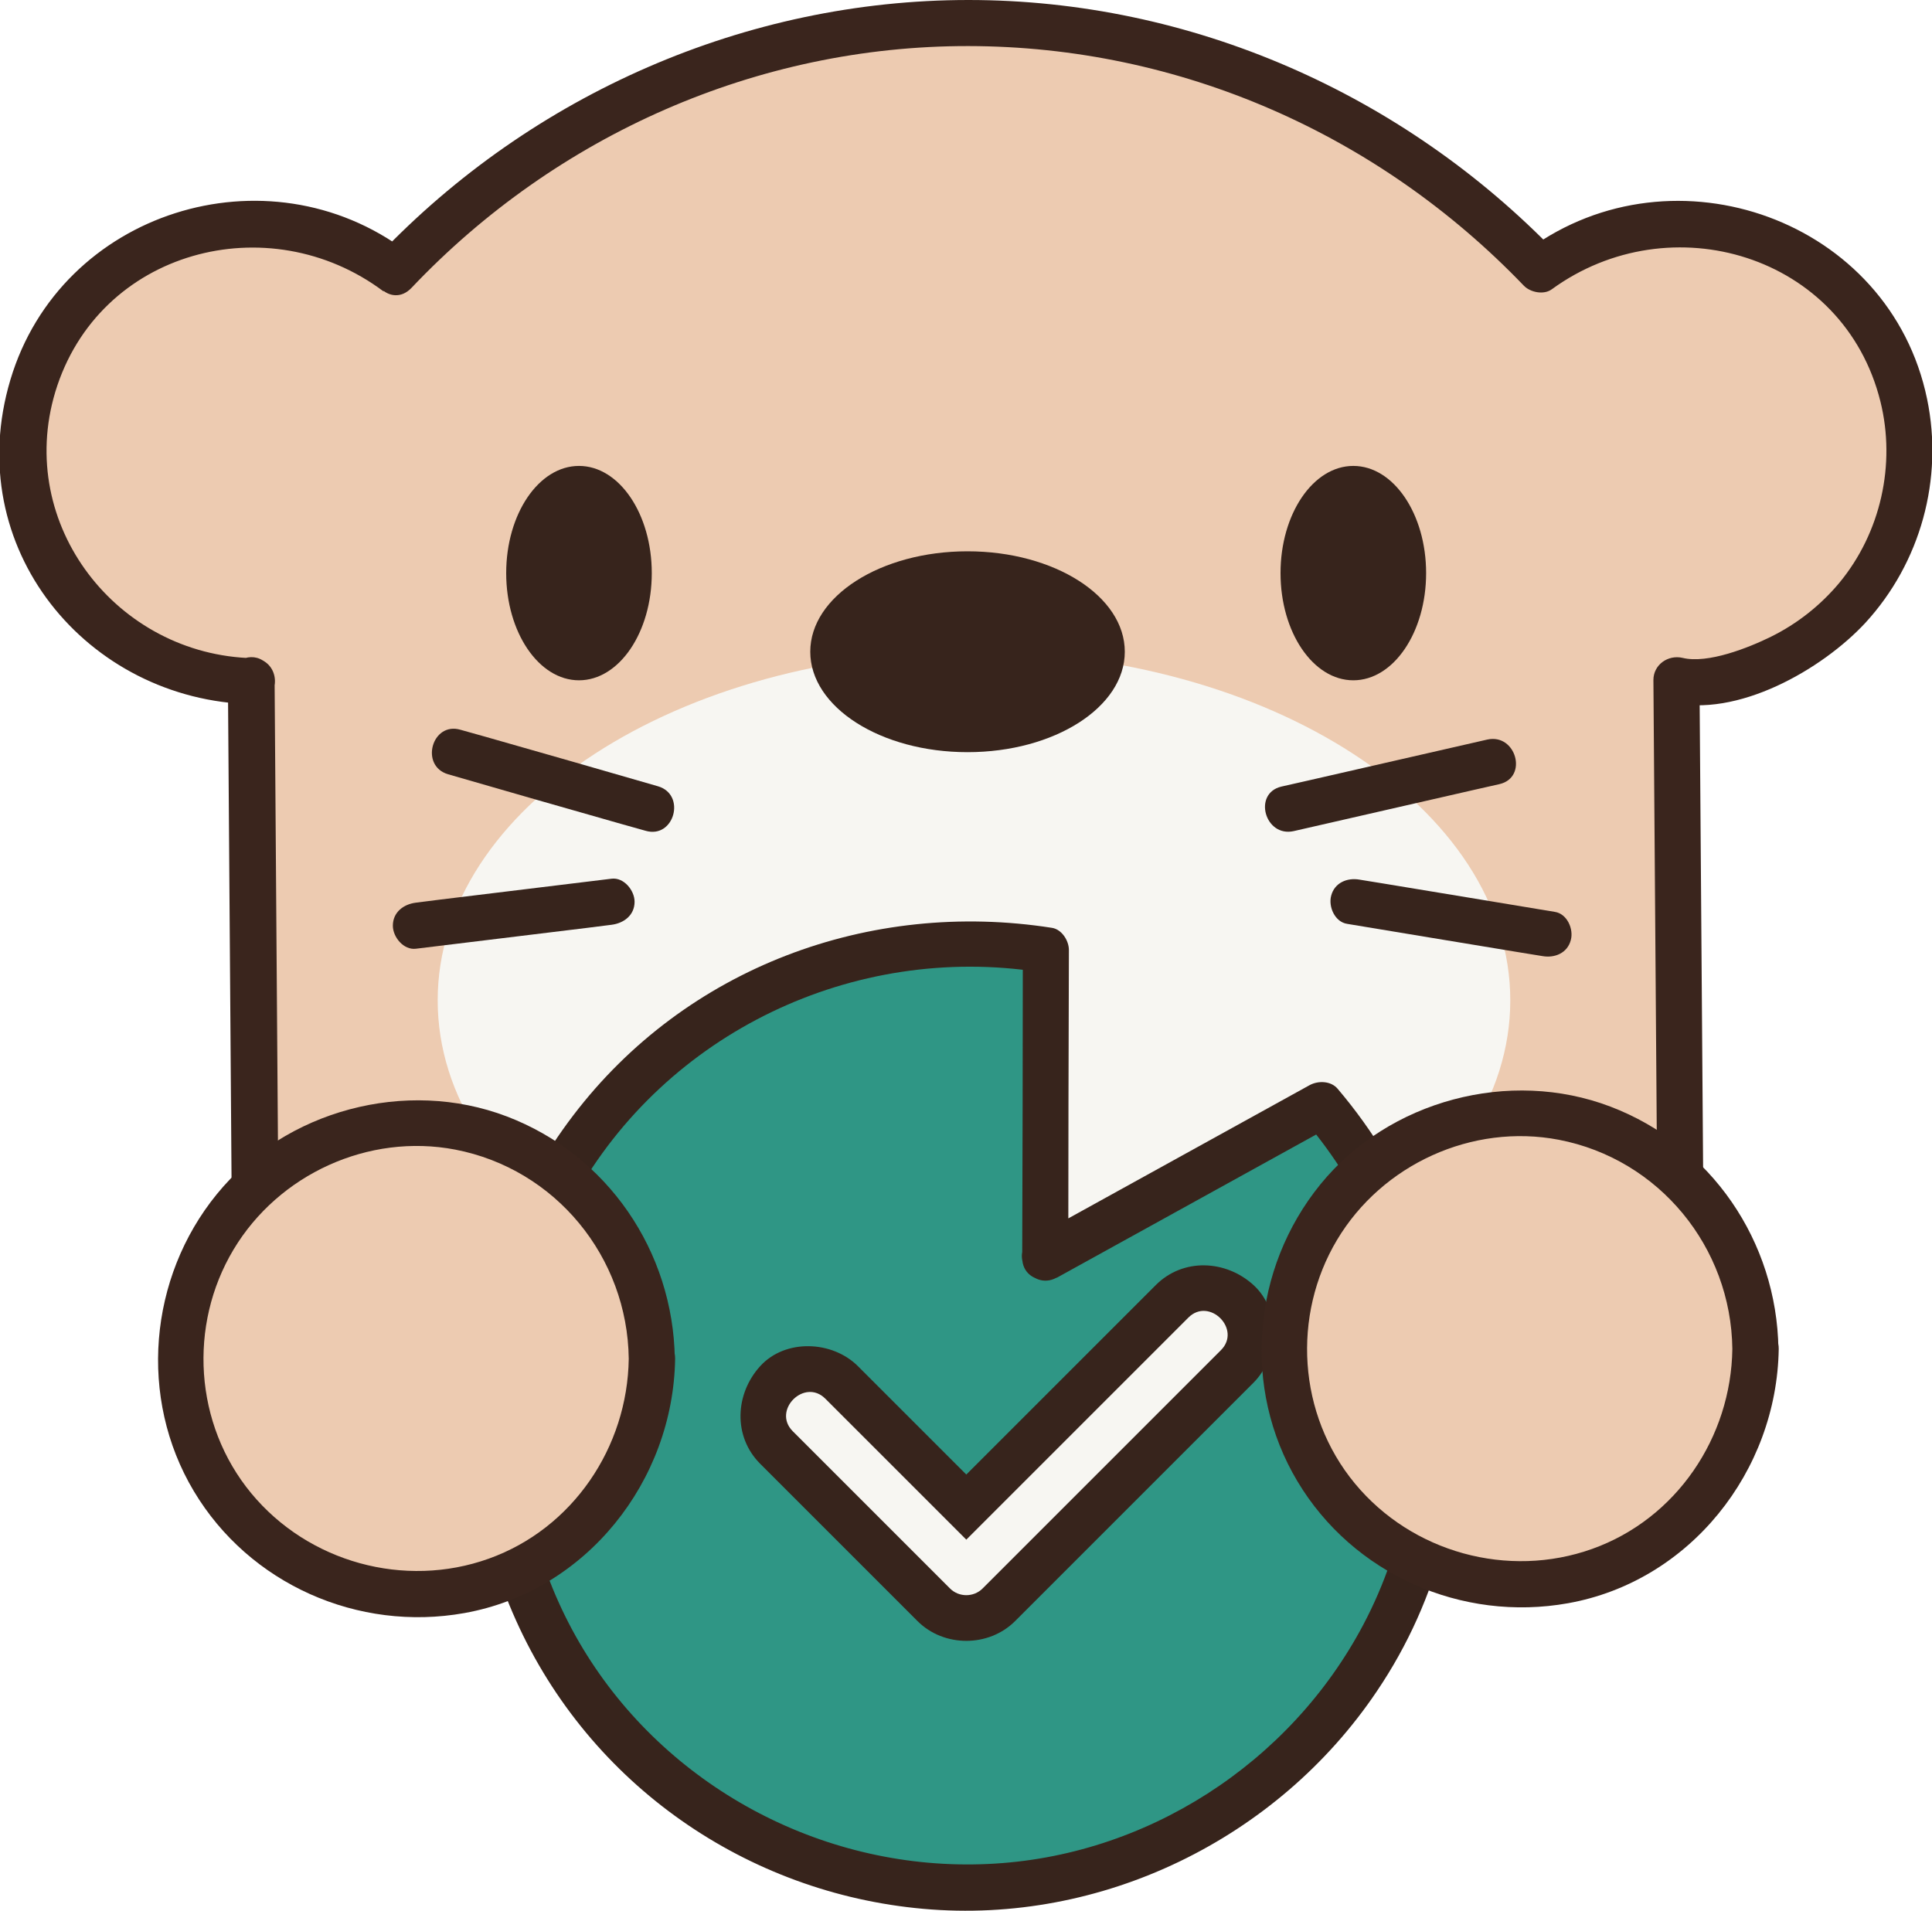
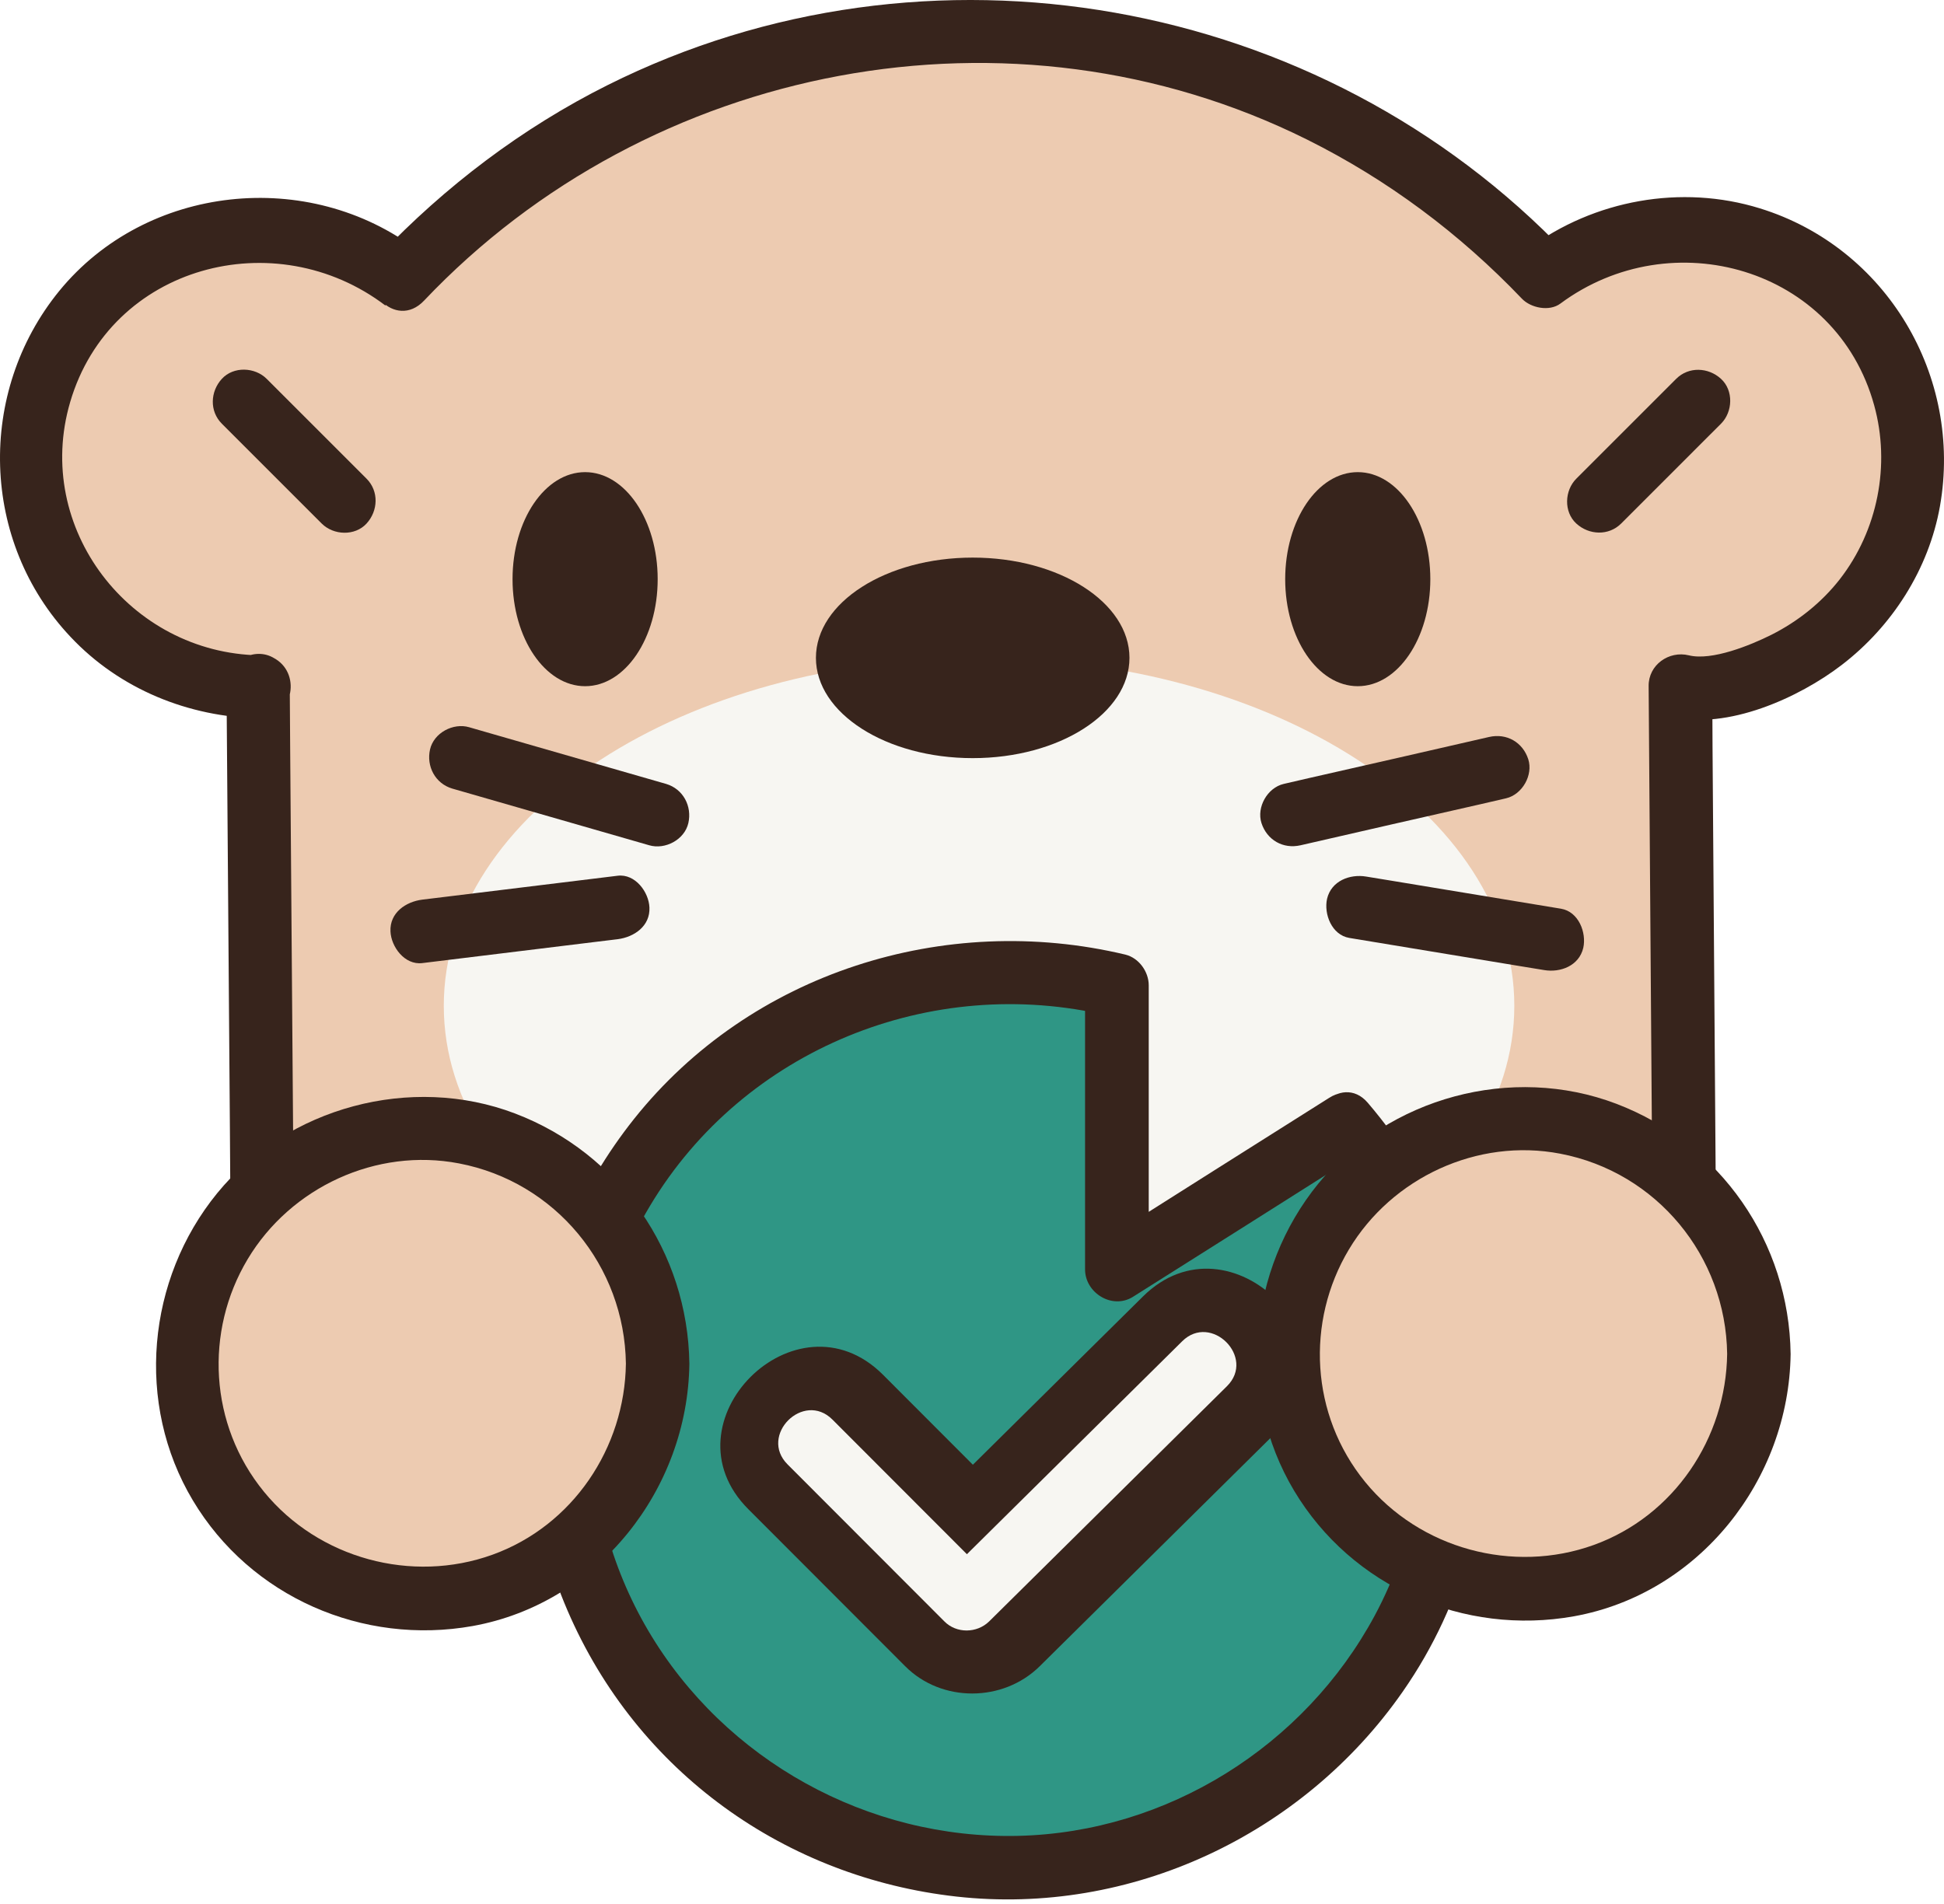
- <svg xmlns="http://www.w3.org/2000/svg" id="Capa_2" data-name="Capa 2" viewBox="0 0 62.9 62.22">
-   <defs>
-     <style>
-       .cls-1 {
-         fill: #2f9685;
-       }
- 
-       .cls-2 {
-         fill: #f7f6f2;
-       }
- 
-       .cls-3 {
-         fill: #37241c;
-       }
- 
-       .cls-4 {
-         fill: #3a251d;
-       }
- 
-       .cls-5 {
-         fill: #edcbb1;
-       }
-     </style>
-   </defs>
-   <g id="Capa_4" data-name="Capa 4">
-     <g>
-       <path class="cls-5" d="M8.31,38.64l-.12-16.49.05.03c-4.13,0-7.47-3.35-7.47-7.47s3.35-7.47,7.47-7.47c1.75,0,3.36.6,4.63,1.61h0C17.53,3.86,24.16.75,31.53.75s13.94,3.08,18.61,8.02c1.26-.97,2.84-1.55,4.55-1.55,4.13,0,7.47,3.35,7.47,7.47s-3.35,7.47-7.47,7.47l-.11-.03.12,16.15" />
-       <path class="cls-4" d="M9.06,38.64c-.04-5.5-.08-10.99-.12-16.49l-1.13.65.05.03.38-1.4c-4.42-.1-7.74-4.34-6.44-8.67,1.4-4.62,6.95-6.08,10.69-3.27l-.15-1.18h0c-.59.74.38,1.78,1.06,1.06C18.11,4.4,24.65,1.49,31.53,1.5s13.35,2.87,18.08,7.8c.21.22.65.31.91.12,3.86-2.81,9.51-1.13,10.7,3.65.51,2.05.01,4.28-1.34,5.91-.61.73-1.37,1.33-2.22,1.75-.73.36-2.06.89-2.88.69-.47-.11-.95.22-.95.72.04,5.38.08,10.77.12,16.15,0,.96,1.51.97,1.5,0-.04-5.38-.08-10.77-.12-16.15l-.95.72c2.17.53,4.94-1.06,6.35-2.58,1.8-1.96,2.55-4.69,2.01-7.29-1.21-5.84-8.23-8.33-12.97-4.87l.91.12C45.67,3.04,38.76,0,31.53,0s-14.2,3.06-19.2,8.31l1.06,1.06h0c.33-.41.26-.87-.15-1.18C8.7,4.78,1.98,6.88.34,12.36s2.5,10.45,7.88,10.57c.77.02.99-1.02.38-1.4l-.05-.03c-.48-.3-1.13.09-1.13.65.04,5.5.08,10.99.12,16.49,0,.96,1.51.97,1.5,0h0Z" />
-     </g>
-     <ellipse class="cls-2" cx="31.71" cy="32.57" rx="17.46" ry="11.35" />
-     <ellipse class="cls-3" cx="44.06" cy="18.66" rx="2.37" ry="3.49" />
-     <ellipse class="cls-3" cx="18.85" cy="18.66" rx="2.37" ry="3.49" />
-     <path class="cls-3" d="M14.59,25.21c1.87.54,3.74,1.08,5.61,1.61l.82.23c.93.27,1.33-1.18.4-1.45-1.87-.54-3.74-1.08-5.61-1.61l-.82-.23c-.93-.27-1.33,1.18-.4,1.45h0Z" />
-     <path class="cls-3" d="M13.54,30.89l5.58-.68.79-.1c.4-.05.75-.31.75-.75,0-.37-.35-.8-.75-.75l-5.58.68-.79.1c-.4.05-.75.31-.75.75,0,.37.35.8.75.75h0Z" />
-     <path class="cls-3" d="M42.12,27.06c1.95-.45,3.91-.89,5.86-1.34l.84-.19c.94-.22.54-1.66-.4-1.45-1.95.45-3.91.89-5.86,1.34l-.84.19c-.94.22-.54,1.66.4,1.45h0Z" />
-     <path class="cls-3" d="M43.86,30.08c1.85.31,3.7.61,5.56.92l.8.13c.4.07.81-.1.92-.52.1-.36-.12-.86-.52-.92-1.85-.31-3.7-.61-5.56-.92l-.8-.13c-.4-.07-.81.1-.92.52-.1.36.12.86.52.92h0Z" />
-     <g>
-       <path class="cls-1" d="M34.03,40.96l9-4.97c2.35,2.7,3.78,6.24,3.78,10.1,0,8.49-6.87,15.37-15.35,15.37s-15.35-6.88-15.35-15.37,6.87-15.37,15.35-15.37c.88,0,1.75.07,2.59.22l-.02,10.02Z" />
-       <path class="cls-3" d="M34.41,41.6c3-1.66,6-3.31,9-4.97l-.91-.12c3.85,4.53,4.68,11.09,1.89,16.38-2.39,4.53-7.09,7.57-12.23,7.8-5.22.24-10.27-2.38-13.05-6.8s-2.99-10.27-.42-14.9c3-5.38,9.1-8.28,15.16-7.34l-.55-.72c0,3.34-.01,6.68-.02,10.02,0,.97,1.5.97,1.5,0,0-3.34.01-6.68.02-10.02,0-.3-.23-.67-.55-.72-5.94-.93-11.92,1.29-15.59,6.11s-4.27,11.08-1.86,16.44,7.53,8.88,13.26,9.39c5.8.52,11.53-2.27,14.77-7.09,4.08-6.04,3.39-14.11-1.28-19.61-.22-.26-.63-.27-.91-.12-3,1.66-6,3.31-9,4.97-.85.47-.09,1.76.76,1.3Z" />
-     </g>
-     <path class="cls-3" d="M24.75,47.66c1.71,1.71,3.41,3.41,5.12,5.12.86.86,2.32.86,3.18,0,2.59-2.59,5.17-5.17,7.76-7.76.83-.83.9-2.36,0-3.18s-2.29-.89-3.18,0c-2.59,2.59-5.17,5.17-7.76,7.76h3.18c-1.71-1.71-3.41-3.41-5.12-5.12-.83-.83-2.36-.9-3.18,0s-.89,2.29,0,3.18h0Z" />
-     <path class="cls-2" d="M25.81,46.6c1.71,1.71,3.41,3.41,5.12,5.12.29.29.77.29,1.06,0,2.59-2.59,5.17-5.17,7.76-7.76.68-.68-.38-1.74-1.06-1.06-2.59,2.59-5.17,5.17-7.76,7.76h1.06c-1.71-1.71-3.41-3.41-5.12-5.12-.68-.68-1.74.38-1.06,1.06h0Z" />
-     <ellipse class="cls-3" cx="31.5" cy="21.22" rx="5.12" ry="3.27" />
-     <g>
-       <circle class="cls-5" cx="13.55" cy="44.24" r="7.68" />
-       <path class="cls-4" d="M20.47,44.24c-.04,2.88-1.82,5.53-4.56,6.51s-5.87.12-7.73-2.13-2.05-5.47-.58-7.93,4.4-3.8,7.22-3.26c3.27.63,5.61,3.5,5.65,6.81.01.96,1.51.97,1.5,0-.05-3.5-2.19-6.64-5.47-7.89s-7.21-.21-9.44,2.53c-2.22,2.72-2.56,6.64-.75,9.67s5.35,4.59,8.81,3.97c3.97-.71,6.8-4.3,6.86-8.28.01-.97-1.49-.97-1.5,0Z" />
-     </g>
-     <g>
-       <circle class="cls-5" cx="49.47" cy="43.92" r="7.68" />
-       <path class="cls-4" d="M56.4,43.92c-.04,2.88-1.82,5.53-4.56,6.51s-5.87.12-7.73-2.13-2.05-5.47-.58-7.93,4.4-3.8,7.22-3.26c3.27.63,5.61,3.5,5.65,6.81.01.96,1.51.97,1.5,0-.05-3.5-2.19-6.64-5.47-7.89s-7.21-.21-9.44,2.53-2.56,6.64-.75,9.67,5.35,4.59,8.81,3.97c3.97-.71,6.8-4.3,6.86-8.28.01-.97-1.49-.97-1.5,0Z" />
-     </g>
-   </g>
+ <svg xmlns="http://www.w3.org/2000/svg" width="196" height="192" viewBox="0 0 196 192" fill="none">
+   <path d="M26.4 120.178L26.016 69.22L26.166 69.305C13.41 69.305 3.064 58.959 3.064 46.204C3.064 33.448 13.41 23.103 26.166 23.103C31.584 23.103 36.553 24.959 40.478 28.073C54.898 12.693 75.418 3.073 98.178 3.073C120.938 3.073 141.266 12.608 155.685 27.881C159.589 24.873 164.452 23.103 169.763 23.103C182.519 23.103 192.865 33.448 192.865 46.204C192.865 58.959 182.519 69.305 169.763 69.305L169.422 69.22L169.806 119.155" fill="#EDCBB1" />
+   <path d="M29.598 120.178C29.492 105.332 29.364 90.486 29.257 75.64C29.257 73.485 29.214 71.352 29.214 69.198L24.394 71.971L24.543 72.056L26.164 66.084C13.11 65.87 3.34 53.264 7.073 40.551C11.126 26.729 27.785 22.377 38.877 30.824L38.237 25.79C35.742 28.926 39.858 33.384 42.759 30.312C65.477 6.337 102.016 -0.745 131.793 14.079C139.92 18.132 147.173 23.55 153.444 30.12C154.34 31.059 156.217 31.443 157.326 30.611C168.546 22.292 185.141 26.985 188.96 40.871C190.623 46.886 189.322 53.499 185.483 58.426C183.648 60.772 181.259 62.671 178.593 64.015C176.503 65.06 172.599 66.66 170.274 66.084C168.269 65.593 166.2 67.043 166.221 69.177C166.328 83.767 166.434 98.336 166.541 112.926C166.541 114.995 166.562 117.043 166.584 119.112C166.605 123.228 173.004 123.228 172.983 119.112C172.876 104.521 172.77 89.953 172.663 75.362C172.663 73.293 172.642 71.246 172.62 69.177L168.567 72.269C174.135 73.635 181.366 70.371 185.675 67.065C190.773 63.161 194.463 57.402 195.593 51.045C197.897 37.97 190.218 24.958 177.441 21.012C169.527 18.559 160.718 20.159 154.084 25.086L157.966 25.577C133.159 -0.447 93.484 -7.528 61.274 8.576C52.657 12.885 44.871 18.794 38.237 25.769L42.759 30.291C44.167 28.542 43.868 26.601 42.119 25.257C31.113 16.874 14.752 18.58 5.964 29.352C-2.355 39.57 -1.971 54.608 7.116 64.228C12.065 69.497 19.018 72.312 26.185 72.44C29.449 72.483 30.43 68.11 27.806 66.468L27.657 66.382C25.588 65.102 22.815 66.766 22.837 69.155C22.943 84.001 23.071 98.847 23.178 113.694C23.178 115.848 23.221 117.981 23.221 120.136C23.242 124.252 29.641 124.252 29.62 120.136L29.598 120.178Z" fill="#37241C" />
+   <path d="M98.711 136.516C128.516 136.516 152.678 120.807 152.678 101.428C152.678 82.049 128.516 66.339 98.711 66.339C68.906 66.339 44.744 82.049 44.744 101.428C44.744 120.807 68.906 136.516 98.711 136.516Z" fill="#F7F6F2" />
+   <path d="M136.893 69.197C140.934 69.197 144.21 64.365 144.21 58.404C144.21 52.443 140.934 47.611 136.893 47.611C132.852 47.611 129.577 52.443 129.577 58.404C129.577 64.365 132.852 69.197 136.893 69.197Z" fill="#37241C" />
+   <path d="M58.993 69.197C63.033 69.197 66.309 64.365 66.309 58.404C66.309 52.443 63.033 47.611 58.993 47.611C54.952 47.611 51.676 52.443 51.676 58.404C51.676 64.365 54.952 69.197 58.993 69.197Z" fill="#37241C" />
+   <path d="M45.597 79.521C51.378 81.185 57.158 82.849 62.939 84.513L65.456 85.238C67.056 85.707 69.018 84.683 69.402 82.998C69.786 81.313 68.89 79.564 67.162 79.052C61.382 77.388 55.601 75.724 49.82 74.061L47.303 73.335C45.704 72.866 43.741 73.89 43.357 75.575C42.973 77.26 43.869 79.009 45.597 79.521Z" fill="#37241C" />
+   <path d="M42.569 97.12C48.328 96.416 54.066 95.712 59.825 95.008L62.278 94.71C63.942 94.496 65.563 93.387 65.478 91.51C65.414 89.953 64.048 88.097 62.278 88.31C56.519 89.014 50.781 89.718 45.022 90.422L42.569 90.721C40.905 90.934 39.283 92.043 39.369 93.92C39.433 95.478 40.798 97.333 42.569 97.12Z" fill="#37241C" />
+   <path d="M131.131 85.238C137.167 83.852 143.225 82.465 149.262 81.1L151.843 80.503C153.485 80.119 154.595 78.156 154.083 76.557C153.528 74.85 151.907 73.912 150.136 74.317C144.1 75.703 138.042 77.09 132.005 78.455L129.424 79.052C127.782 79.436 126.673 81.399 127.185 82.999C127.739 84.705 129.36 85.644 131.131 85.238Z" fill="#37241C" />
+   <path d="M136.039 94.581C141.756 95.519 147.494 96.479 153.21 97.418L155.685 97.823C157.327 98.1 159.204 97.396 159.631 95.583C159.972 94.047 159.162 91.936 157.391 91.637C151.674 90.699 145.937 89.739 140.22 88.8L137.746 88.395C136.103 88.118 134.226 88.822 133.799 90.635C133.458 92.17 134.269 94.282 136.039 94.581Z" fill="#37241C" />
+   <path d="M135.615 113.459C142.548 121.394 146.75 131.782 146.75 143.151C146.75 168.108 126.528 188.33 101.572 188.33C76.615 188.33 56.393 168.108 56.393 143.151C56.393 118.194 76.615 97.973 101.572 97.973C105.368 97.973 109.08 98.442 112.599 99.338V128.006L135.615 113.459Z" fill="#2F9685" />
+   <path d="M133.332 115.72C144.488 128.732 146.727 147.78 138.6 162.925C131.497 176.107 117.675 184.767 102.68 185.13C87.514 185.493 73.094 177.536 65.372 164.46C57.651 151.385 57.715 134.64 65.543 121.586C75.014 105.78 93.913 98.165 111.745 102.431L109.399 99.338C109.399 108.894 109.399 118.45 109.399 128.006C109.399 130.374 112.129 132.081 114.22 130.779C121.899 125.937 129.556 121.095 137.235 116.232C140.712 114.035 137.491 108.489 134.014 110.707C126.335 115.549 118.678 120.391 110.999 125.255L115.819 128.028C115.819 118.472 115.819 108.915 115.819 99.359C115.819 97.994 114.838 96.608 113.473 96.266C95.257 91.915 75.675 98.079 63.922 112.84C52.809 126.812 50.142 145.945 57.203 162.37C64.263 178.795 79.28 189.332 96.43 191.252C113.985 193.214 131.369 185.023 141.416 170.604C154.065 152.494 152.124 127.814 137.897 111.198C135.209 108.062 130.708 112.606 133.374 115.72H133.332Z" fill="#37241C" />
+   <path d="M75.457 152.196C80.726 157.464 85.995 162.754 91.263 168.023C94.932 171.713 101.14 171.671 104.83 168.023C112.829 160.109 120.807 152.217 128.806 144.303C137.594 135.6 124.027 122.034 115.239 130.737C107.24 138.651 99.263 146.543 91.263 154.457H104.83C99.561 149.188 94.293 143.898 89.024 138.629C80.278 129.884 66.691 143.45 75.457 152.196Z" fill="#37241C" />
+   <path d="M79.406 147.673C84.675 152.942 89.943 158.232 95.212 163.5C96.428 164.738 98.497 164.716 99.734 163.5C107.733 155.587 115.711 147.694 123.71 139.781C126.632 136.88 122.11 132.358 119.188 135.259C111.189 143.172 103.211 151.065 95.212 158.978H99.734C94.465 153.71 89.197 148.42 83.928 143.151C81.006 140.229 76.484 144.751 79.406 147.673Z" fill="#F7F6F2" />
+   <path d="M22.367 42.726C25.311 45.67 28.233 48.592 31.176 51.536L32.435 52.794C33.63 53.989 35.784 54.074 36.957 52.794C38.13 51.514 38.215 49.531 36.957 48.272C34.013 45.329 31.091 42.406 28.148 39.463L26.889 38.204C25.694 37.01 23.54 36.924 22.367 38.204C21.194 39.484 21.108 41.468 22.367 42.726Z" fill="#37241C" />
+   <path d="M168.996 38.204C166.052 41.147 163.13 44.07 160.186 47.013L158.928 48.272C157.733 49.466 157.648 51.621 158.928 52.794C160.207 53.967 162.191 54.052 163.45 52.794C166.393 49.85 169.316 46.928 172.259 43.984L173.518 42.726C174.712 41.531 174.798 39.377 173.518 38.204C172.238 37.031 170.254 36.945 168.996 38.204Z" fill="#37241C" />
+   <path d="M98.07 76.451C106.8 76.451 113.876 71.924 113.876 66.34C113.876 60.756 106.8 56.229 98.07 56.229C89.341 56.229 82.264 60.756 82.264 66.34C82.264 71.924 89.341 76.451 98.07 76.451Z" fill="#37241C" />
+   <path d="M42.586 161.218C55.686 161.218 66.306 150.598 66.306 137.498C66.306 124.398 55.686 113.778 42.586 113.778C29.486 113.778 18.866 124.398 18.866 137.498C18.866 150.598 29.486 161.218 42.586 161.218Z" fill="#EDCBB1" />
+   <path d="M63.105 137.498C62.999 146.009 57.751 153.859 49.646 156.781C41.54 159.703 32.133 157.186 26.609 150.424C21.084 143.663 20.615 134.256 24.966 126.982C29.318 119.708 37.956 115.719 46.276 117.319C56.002 119.175 62.977 127.665 63.105 137.519C63.169 141.636 69.569 141.636 69.504 137.519C69.355 126.278 62.465 116.295 51.928 112.285C41.455 108.296 28.976 111.645 21.895 120.327C14.813 129.008 13.618 141.551 19.442 151.299C25.265 161.047 36.591 165.953 47.662 163.969C60.311 161.687 69.334 150.19 69.504 137.541C69.569 133.424 63.169 133.424 63.105 137.541V137.498Z" fill="#37241C" />
+   <path d="M153.618 160.237C166.718 160.237 177.338 149.617 177.338 136.517C177.338 123.417 166.718 112.798 153.618 112.798C140.518 112.798 129.898 123.417 129.898 136.517C129.898 149.617 140.518 160.237 153.618 160.237Z" fill="#EDCBB1" />
+   <path d="M174.137 136.518C174.03 145.028 168.783 152.878 160.678 155.8C152.572 158.723 143.165 156.206 137.64 149.444C132.116 142.682 131.646 133.275 135.998 126.002C140.349 118.728 148.988 114.739 157.307 116.339C167.034 118.195 174.009 126.684 174.137 136.539C174.201 140.656 180.6 140.656 180.536 136.539C180.387 125.298 173.497 115.315 162.96 111.305C152.422 107.295 140.008 110.665 132.926 119.346C125.845 128.028 124.65 140.57 130.473 150.318C136.297 160.067 147.623 164.973 158.694 162.989C171.343 160.707 180.366 149.209 180.536 136.56C180.6 132.443 174.201 132.443 174.137 136.56V136.518Z" fill="#37241C" />
</svg>
